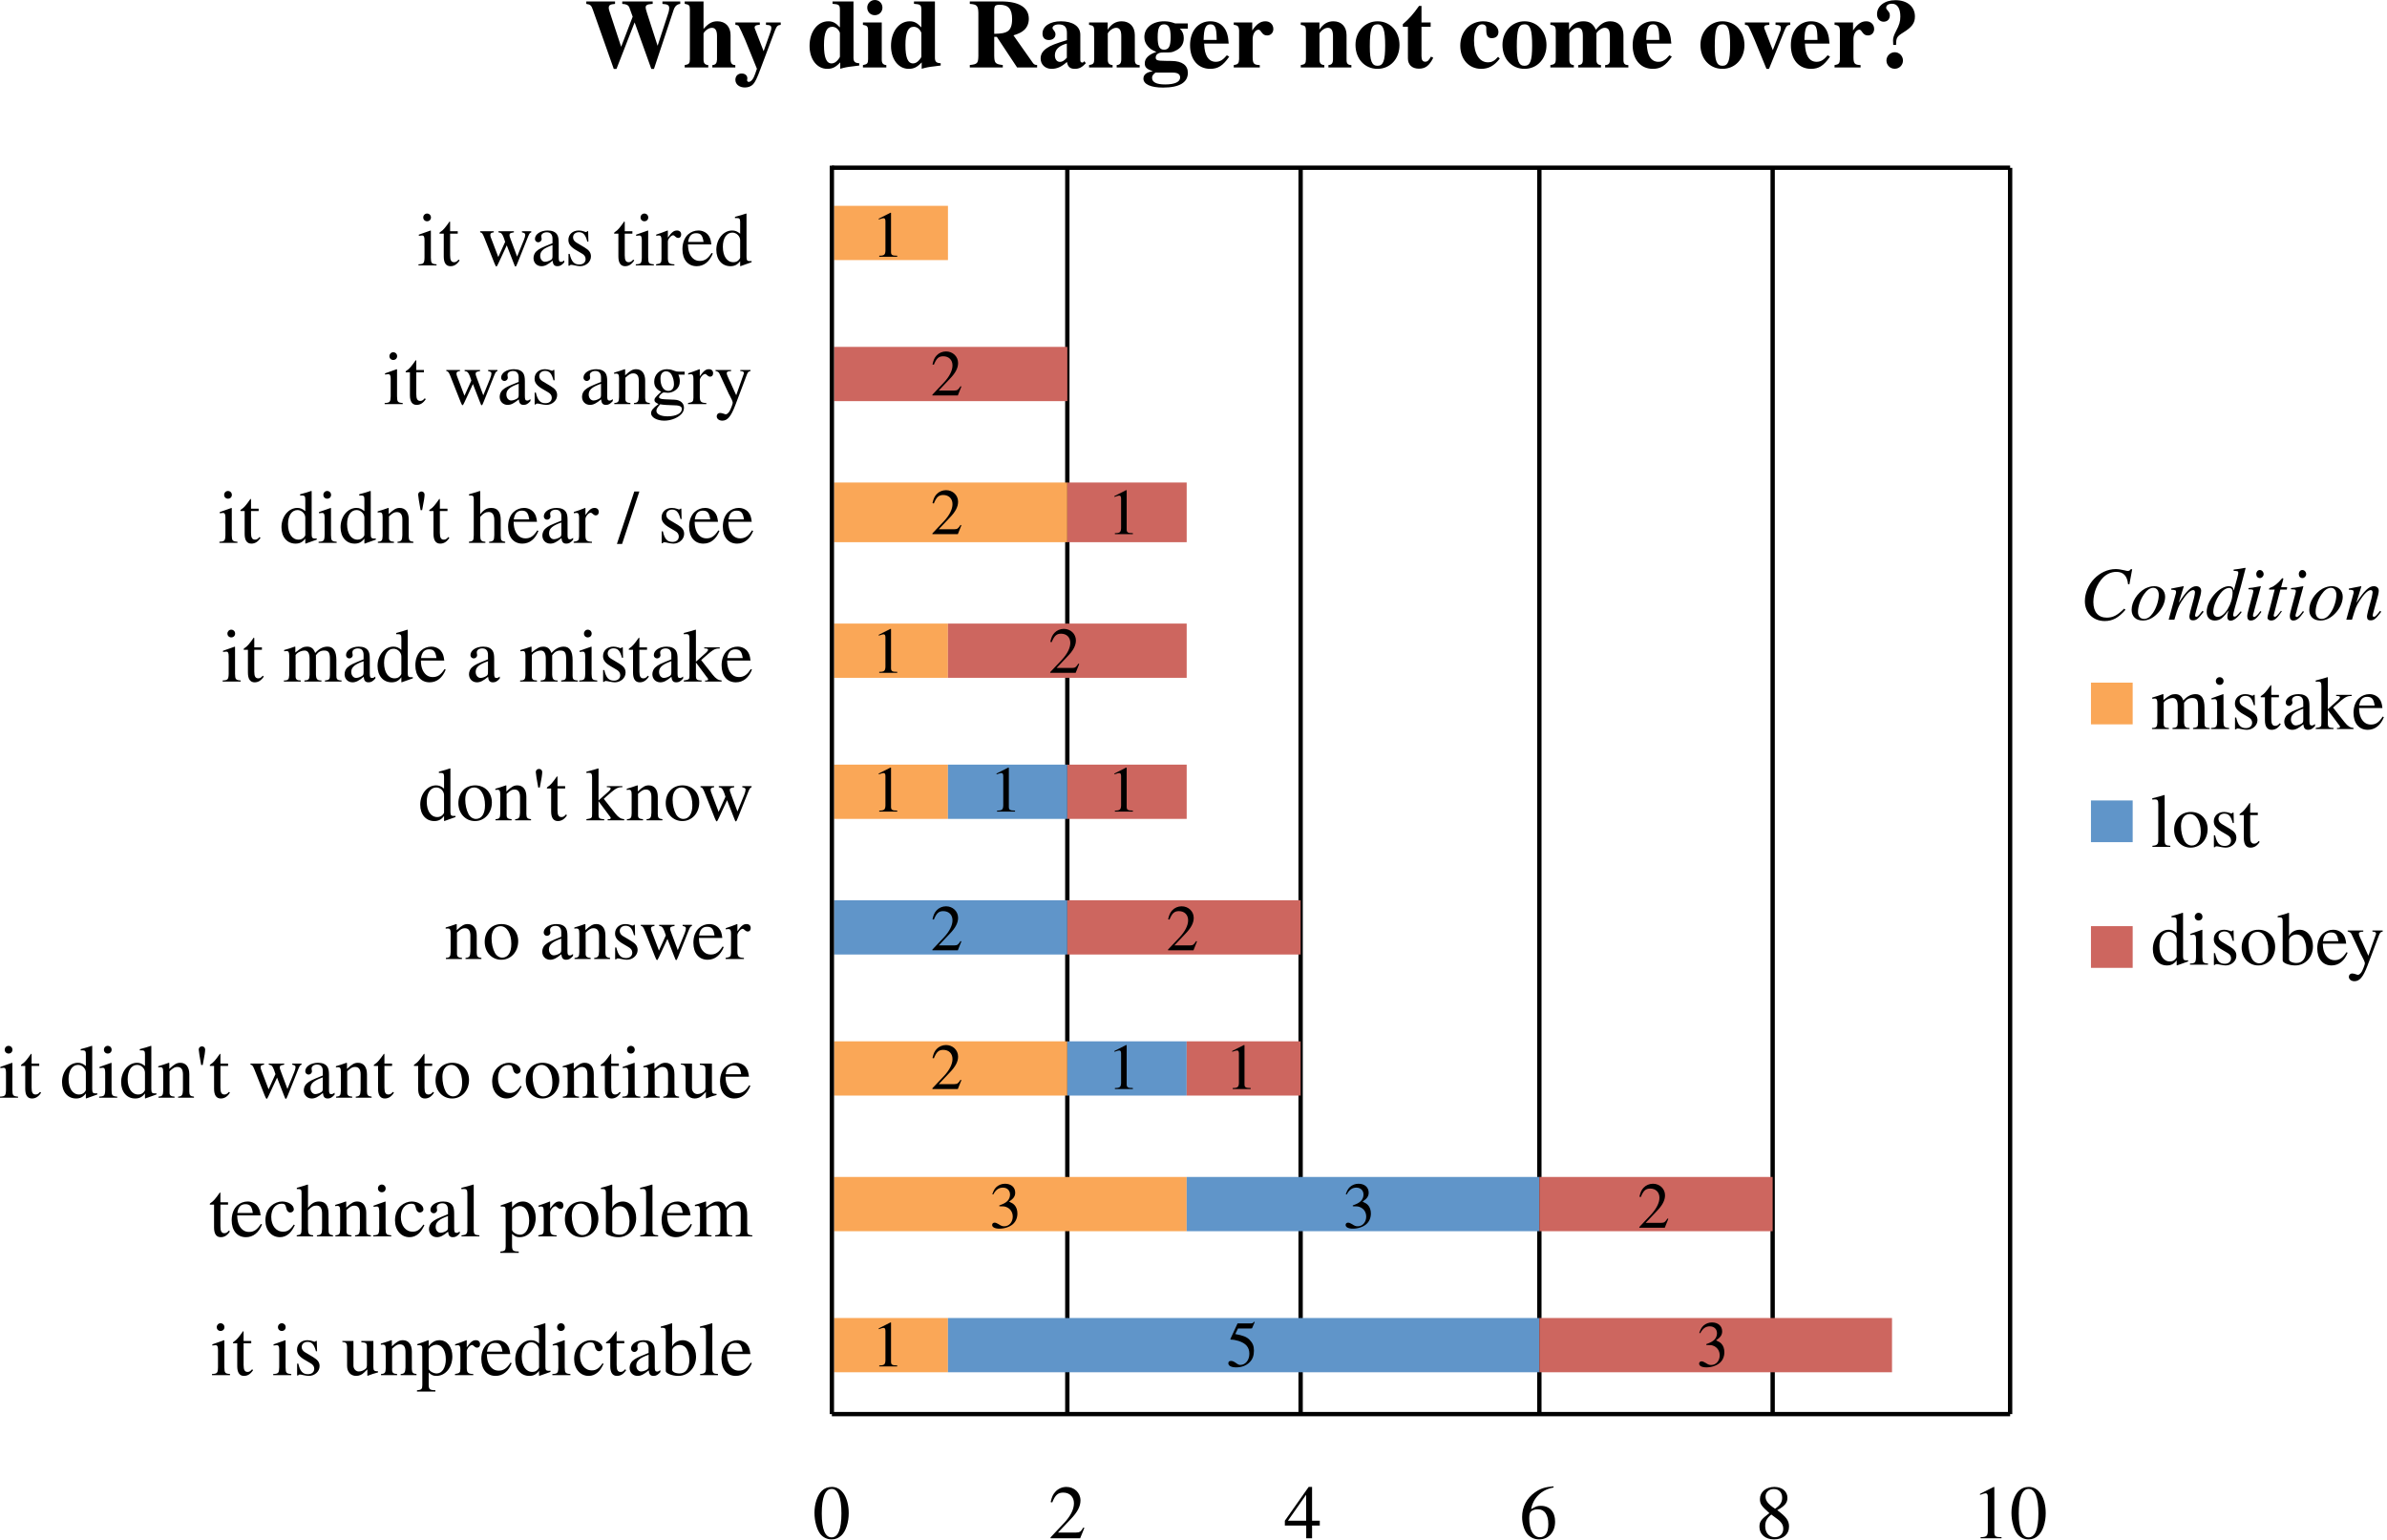
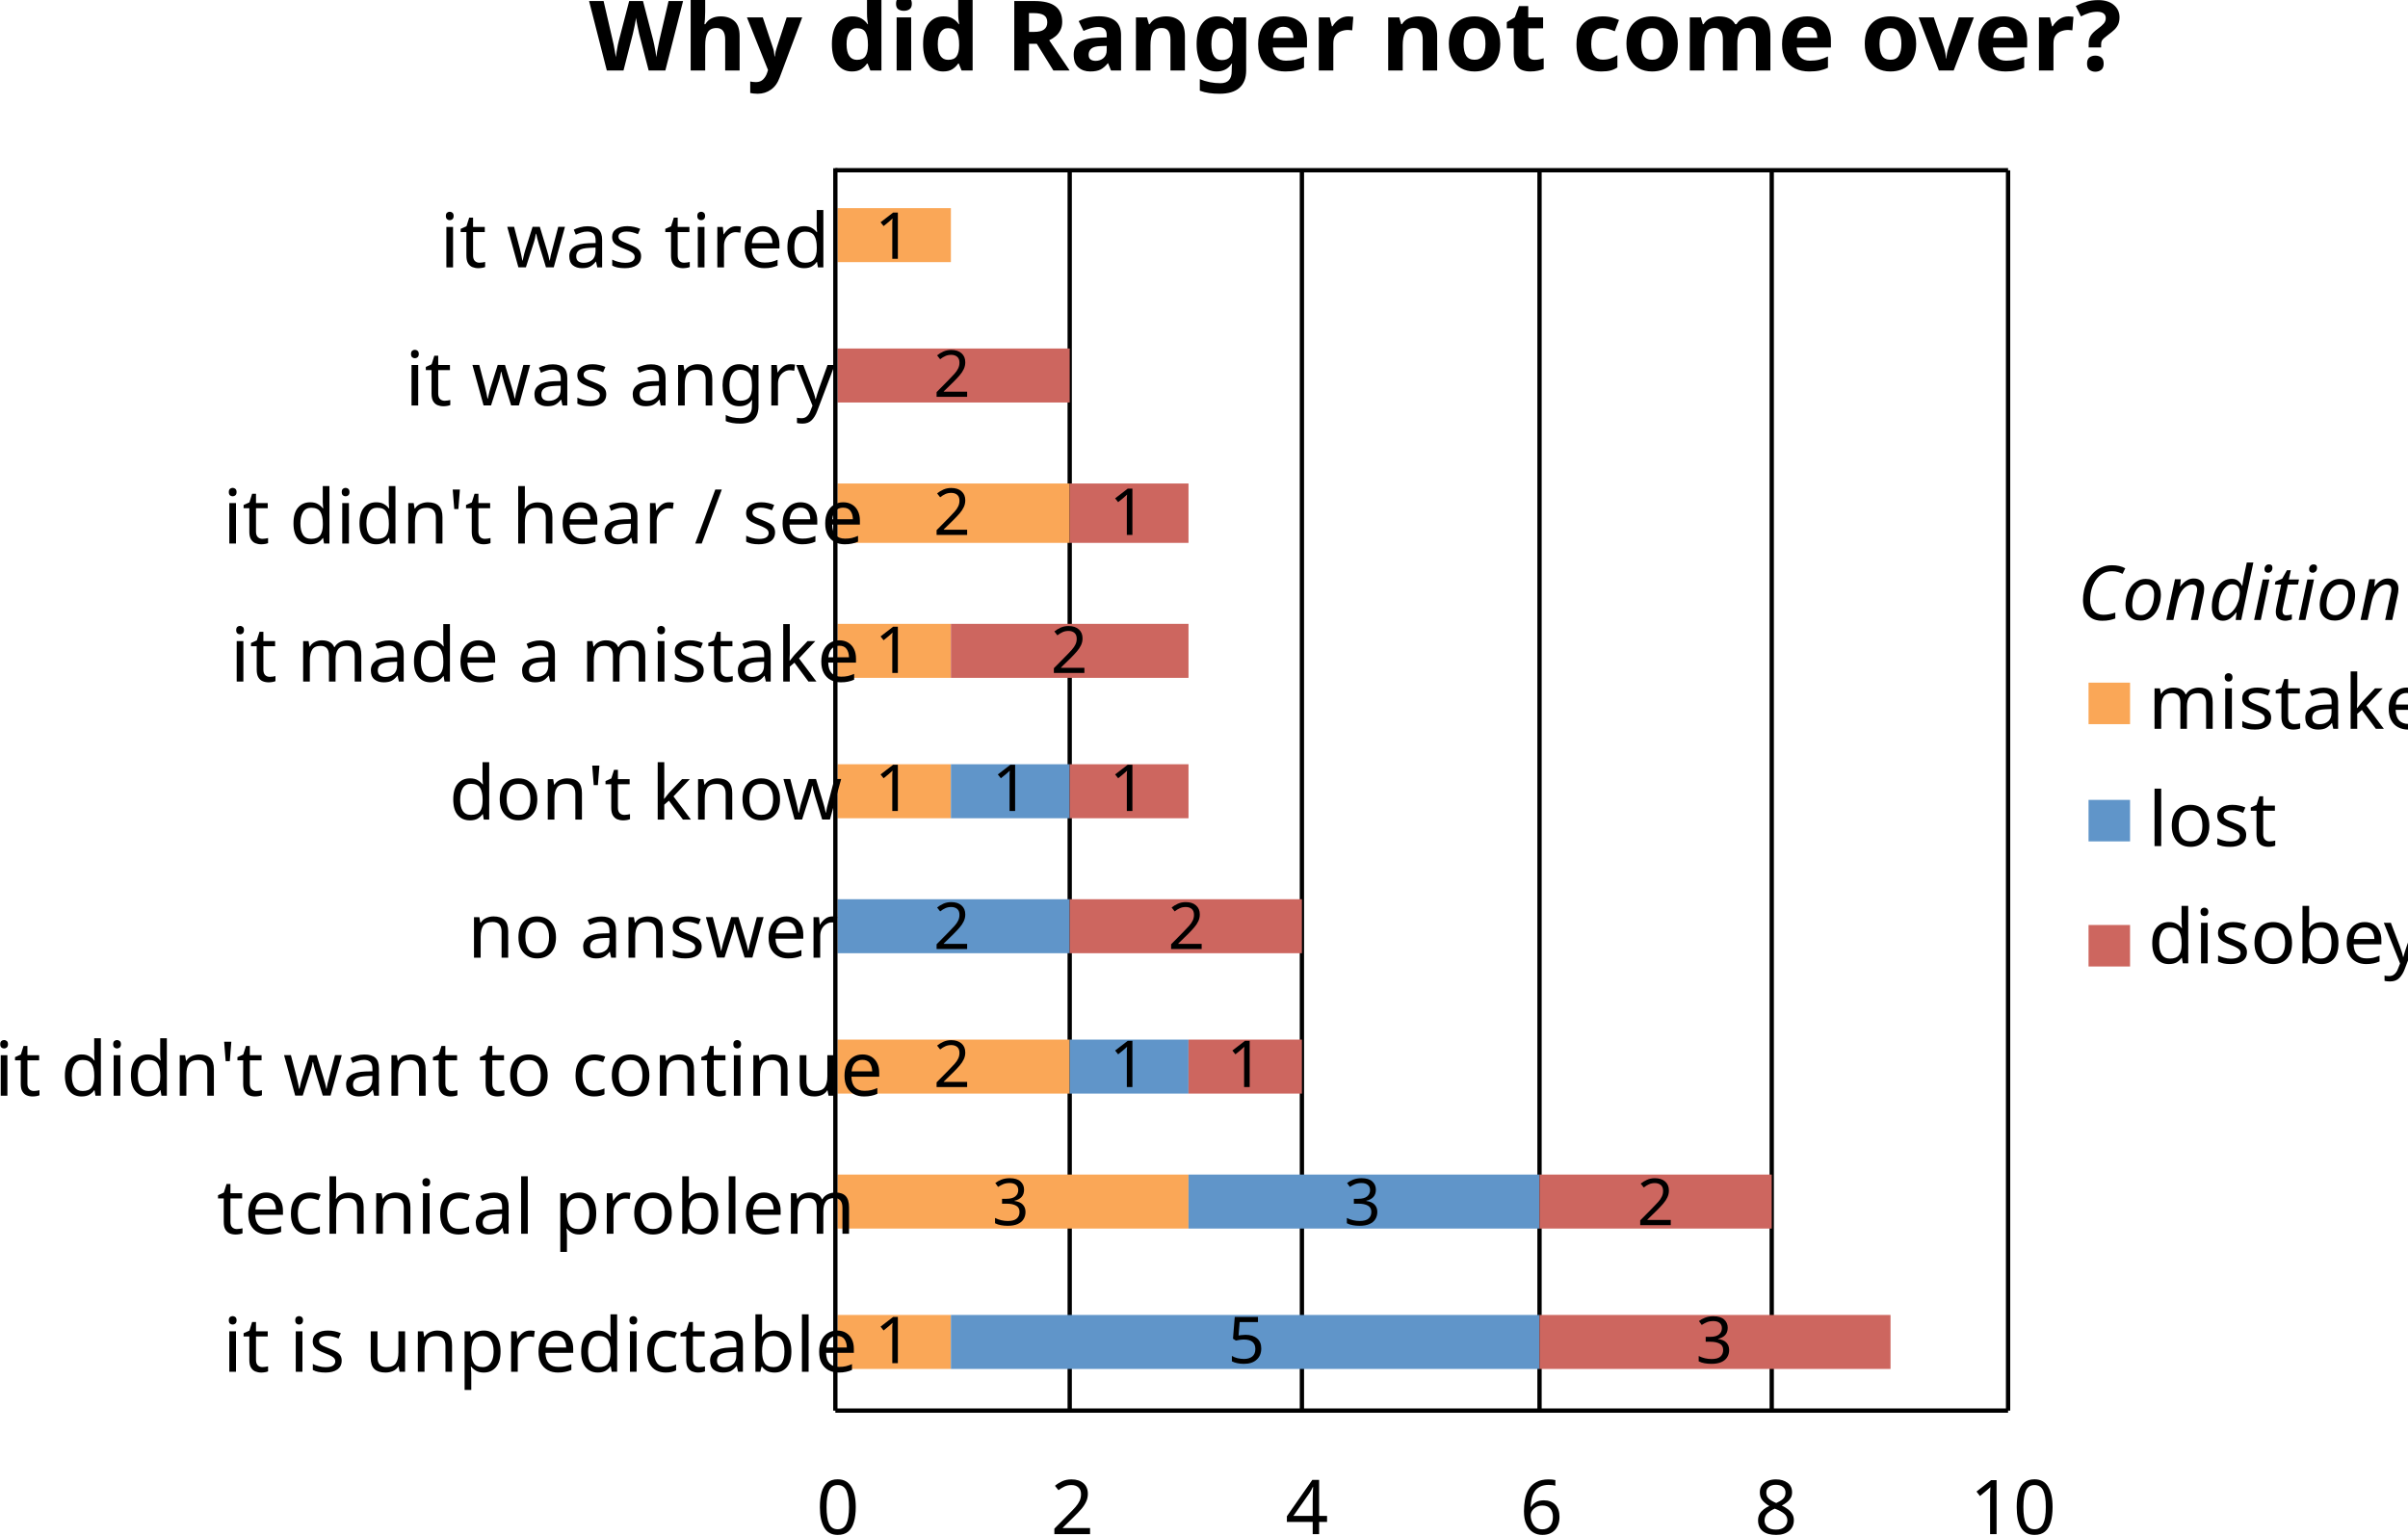
- <svg xmlns="http://www.w3.org/2000/svg" id="svg2" version="1.1" width="549.938" height="354.668" xml:space="preserve">
+ <svg xmlns="http://www.w3.org/2000/svg" id="svg2" version="1.1" width="557.39" height="355.398" xml:space="preserve">
  <defs id="defs6">
    <clipPath clipPathUnits="userSpaceOnUse" id="clipPath18">
      <path d="M 0,0 480,0 480,310 0,310 0,0 Z" id="path20" />
    </clipPath>
    <clipPath clipPathUnits="userSpaceOnUse" id="clipPath30">
      <path d="m 1,1 477,0 0,309 -477,0 0,-309 z" id="path32" />
    </clipPath>
    <clipPath clipPathUnits="userSpaceOnUse" id="clipPath40">
      <path d="m 1,1 477,0 0,309 -477,0 0,-309 z" id="path42" />
    </clipPath>
    <clipPath clipPathUnits="userSpaceOnUse" id="clipPath52">
      <path d="m 165,33 218,0 0,231 -218,0 0,-231 z" id="path54" />
    </clipPath>
    <clipPath clipPathUnits="userSpaceOnUse" id="clipPath62">
      <path d="m 165,33 218,0 0,231 -218,0 0,-231 z" id="path64" />
    </clipPath>
    <clipPath clipPathUnits="userSpaceOnUse" id="clipPath72">
      <path d="m 165,33 218,0 0,231 -218,0 0,-231 z" id="path74" />
    </clipPath>
    <clipPath clipPathUnits="userSpaceOnUse" id="clipPath82">
      <path d="m 1,1 477,0 0,309 -477,0 0,-309 z" id="path84" />
    </clipPath>
    <clipPath clipPathUnits="userSpaceOnUse" id="clipPath94">
      <path d="m 1,1 477,0 0,309 -477,0 0,-309 z" id="path96" />
    </clipPath>
    <clipPath clipPathUnits="userSpaceOnUse" id="clipPath106">
      <path d="m 1,1 477,0 0,309 -477,0 0,-309 z" id="path108" />
    </clipPath>
    <clipPath clipPathUnits="userSpaceOnUse" id="clipPath120">
      <path d="m 1,1 477,0 0,309 -477,0 0,-309 z" id="path122" />
    </clipPath>
    <clipPath clipPathUnits="userSpaceOnUse" id="clipPath134">
      <path d="m 1,1 477,0 0,309 -477,0 0,-309 z" id="path136" />
    </clipPath>
    <clipPath clipPathUnits="userSpaceOnUse" id="clipPath148">
      <path d="m 1,1 477,0 0,309 -477,0 0,-309 z" id="path150" />
    </clipPath>
    <clipPath clipPathUnits="userSpaceOnUse" id="clipPath162">
      <path d="m 1,1 477,0 0,309 -477,0 0,-309 z" id="path164" />
    </clipPath>
    <clipPath clipPathUnits="userSpaceOnUse" id="clipPath176">
      <path d="m 1,1 477,0 0,309 -477,0 0,-309 z" id="path178" />
    </clipPath>
    <clipPath clipPathUnits="userSpaceOnUse" id="clipPath190">
      <path d="m 1,1 477,0 0,309 -477,0 0,-309 z" id="path192" />
    </clipPath>
    <clipPath clipPathUnits="userSpaceOnUse" id="clipPath204">
      <path d="m 1,1 477,0 0,309 -477,0 0,-309 z" id="path206" />
    </clipPath>
    <clipPath clipPathUnits="userSpaceOnUse" id="clipPath218">
      <path d="m 1,1 477,0 0,309 -477,0 0,-309 z" id="path220" />
    </clipPath>
    <clipPath clipPathUnits="userSpaceOnUse" id="clipPath232">
      <path d="m 1,1 477,0 0,309 -477,0 0,-309 z" id="path234" />
    </clipPath>
    <clipPath clipPathUnits="userSpaceOnUse" id="clipPath246">
      <path d="m 1,1 477,0 0,309 -477,0 0,-309 z" id="path248" />
    </clipPath>
    <clipPath clipPathUnits="userSpaceOnUse" id="clipPath260">
      <path d="m 1,1 477,0 0,309 -477,0 0,-309 z" id="path262" />
    </clipPath>
    <clipPath clipPathUnits="userSpaceOnUse" id="clipPath274">
      <path d="m 1,1 477,0 0,309 -477,0 0,-309 z" id="path276" />
    </clipPath>
    <clipPath clipPathUnits="userSpaceOnUse" id="clipPath288">
      <path d="m 1,1 477,0 0,309 -477,0 0,-309 z" id="path290" />
    </clipPath>
    <clipPath clipPathUnits="userSpaceOnUse" id="clipPath302">
      <path d="m 1,1 477,0 0,309 -477,0 0,-309 z" id="path304" />
    </clipPath>
    <clipPath clipPathUnits="userSpaceOnUse" id="clipPath316">
      <path d="m 1,1 477,0 0,309 -477,0 0,-309 z" id="path318" />
    </clipPath>
    <clipPath clipPathUnits="userSpaceOnUse" id="clipPath330">
      <path d="m 1,1 477,0 0,309 -477,0 0,-309 z" id="path332" />
    </clipPath>
    <clipPath clipPathUnits="userSpaceOnUse" id="clipPath344">
      <path d="m 1,1 477,0 0,309 -477,0 0,-309 z" id="path346" />
    </clipPath>
    <clipPath clipPathUnits="userSpaceOnUse" id="clipPath358">
      <path d="m 1,1 477,0 0,309 -477,0 0,-309 z" id="path360" />
    </clipPath>
    <clipPath clipPathUnits="userSpaceOnUse" id="clipPath372">
      <path d="m 1,1 477,0 0,309 -477,0 0,-309 z" id="path374" />
    </clipPath>
    <clipPath clipPathUnits="userSpaceOnUse" id="clipPath386">
      <path d="m 1,1 477,0 0,309 -477,0 0,-309 z" id="path388" />
    </clipPath>
    <clipPath clipPathUnits="userSpaceOnUse" id="clipPath400">
      <path d="m 1,1 477,0 0,309 -477,0 0,-309 z" id="path402" />
    </clipPath>
    <clipPath clipPathUnits="userSpaceOnUse" id="clipPath414">
      <path d="m 1,1 477,0 0,309 -477,0 0,-309 z" id="path416" />
    </clipPath>
    <clipPath clipPathUnits="userSpaceOnUse" id="clipPath428">
      <path d="m 1,1 477,0 0,309 -477,0 0,-309 z" id="path430" />
    </clipPath>
    <clipPath clipPathUnits="userSpaceOnUse" id="clipPath442">
      <path d="m 1,1 477,0 0,309 -477,0 0,-309 z" id="path444" />
    </clipPath>
    <clipPath clipPathUnits="userSpaceOnUse" id="clipPath456">
      <path d="m 1,1 477,0 0,309 -477,0 0,-309 z" id="path458" />
    </clipPath>
    <clipPath clipPathUnits="userSpaceOnUse" id="clipPath470">
      <path d="m 1,1 477,0 0,309 -477,0 0,-309 z" id="path472" />
    </clipPath>
    <clipPath clipPathUnits="userSpaceOnUse" id="clipPath484">
      <path d="m 1,1 477,0 0,309 -477,0 0,-309 z" id="path486" />
    </clipPath>
    <clipPath clipPathUnits="userSpaceOnUse" id="clipPath498">
      <path d="m 1,1 477,0 0,309 -477,0 0,-309 z" id="path500" />
    </clipPath>
    <clipPath clipPathUnits="userSpaceOnUse" id="clipPath512">
      <path d="m 1,1 477,0 0,309 -477,0 0,-309 z" id="path514" />
    </clipPath>
    <clipPath clipPathUnits="userSpaceOnUse" id="clipPath526">
      <path d="m 1,1 477,0 0,309 -477,0 0,-309 z" id="path528" />
    </clipPath>
    <clipPath clipPathUnits="userSpaceOnUse" id="clipPath540">
      <path d="m 1,1 477,0 0,309 -477,0 0,-309 z" id="path542" />
    </clipPath>
    <clipPath clipPathUnits="userSpaceOnUse" id="clipPath554">
      <path d="m 1,1 477,0 0,309 -477,0 0,-309 z" id="path556" />
    </clipPath>
    <clipPath clipPathUnits="userSpaceOnUse" id="clipPath568">
      <path d="m 1,1 477,0 0,309 -477,0 0,-309 z" id="path570" />
    </clipPath>
    <clipPath clipPathUnits="userSpaceOnUse" id="clipPath582">
      <path d="m 1,1 477,0 0,309 -477,0 0,-309 z" id="path584" />
    </clipPath>
    <clipPath clipPathUnits="userSpaceOnUse" id="clipPath596">
      <path d="m 1,1 477,0 0,309 -477,0 0,-309 z" id="path598" />
    </clipPath>
    <clipPath clipPathUnits="userSpaceOnUse" id="clipPath610">
      <path d="m 1,1 477,0 0,309 -477,0 0,-309 z" id="path612" />
    </clipPath>
    <clipPath clipPathUnits="userSpaceOnUse" id="clipPath620">
      <path d="m 1,1 477,0 0,309 -477,0 0,-309 z" id="path622" />
    </clipPath>
    <clipPath clipPathUnits="userSpaceOnUse" id="clipPath634">
      <path d="m 1,1 477,0 0,309 -477,0 0,-309 z" id="path636" />
    </clipPath>
    <clipPath clipPathUnits="userSpaceOnUse" id="clipPath644">
      <path d="m 1,1 477,0 0,309 -477,0 0,-309 z" id="path646" />
    </clipPath>
    <clipPath clipPathUnits="userSpaceOnUse" id="clipPath658">
      <path d="m 1,1 477,0 0,309 -477,0 0,-309 z" id="path660" />
    </clipPath>
    <clipPath clipPathUnits="userSpaceOnUse" id="clipPath668">
      <path d="m 1,1 477,0 0,309 -477,0 0,-309 z" id="path670" />
    </clipPath>
    <clipPath clipPathUnits="userSpaceOnUse" id="clipPath682">
      <path d="M 0,0 480,0 480,310 0,310 0,0 Z" id="path684" />
    </clipPath>
  </defs>
-   <g id="g10" transform="matrix(1.25,0,0,-1.25,-15.60057,367.6725)">
+   <g id="g10" transform="matrix(1.25,0,0,-1.25,-13.89153,368.4375)">
    <g id="g12" />
-     <path id="path46" style="fill:none;stroke:#000000;stroke-width:0.8;stroke-linecap:butt;stroke-linejoin:round;stroke-miterlimit:10;stroke-opacity:1;stroke-dasharray:none" d="m 209.2,263.2 0,-229.713 m 43,229.713 0,-229.713 m 44,229.713 0,-229.713 m 43,229.713 0,-229.713 m 43.766,229.713 0,-229.713" />
+     <path id="path46" style="fill:none;stroke:#000000;stroke-width:0.8;stroke-linecap:butt;stroke-linejoin:round;stroke-miterlimit:10;stroke-dasharray:none;stroke-opacity:1" d="m 209.2,263.2 0,-229.713 m 43,229.713 0,-229.713 m 44,229.713 0,-229.713 m 43,229.713 0,-229.713 m 43.766,229.713 0,-229.713" />
    <path d="m 187.2,41.2 -21,0 0,10 21,0 0,-10 z m 44,26 -65,0 0,10 65,0 0,-10 z m -22,25 -43,0 0,10 43,0 0,-10 z m -22,51 -21,0 0,10 21,0 0,-10 z m 0,26 -21,0 0,10 21,0 0,-10 z m 22,25 -43,0 0,11 43,0 0,-11 z m -22,52 -21,0 0,10 21,0 0,-10 z" style="fill:#faa757;fill-opacity:1;fill-rule:nonzero;stroke:none" id="path56" />
    <path d="m 296.2,41.2 -109,0 0,10 109,0 0,-10 z m 0,26 -65,0 0,10 65,0 0,-10 z m -65,25 -22,0 0,10 22,0 0,-10 z m -22,26 -43,0 0,10 43,0 0,-10 z m 0,25 -22,0 0,10 22,0 0,-10 z" style="fill:#6095c9;fill-opacity:1;fill-rule:nonzero;stroke:none" id="path66" />
    <g id="g68">
      <g id="g70" clip-path="url(#clipPath72)">
        <path d="m 361.2,41.2 -65,0 0,10 65,0 0,-10 z m -22,26 -43,0 0,10 43,0 0,-10 z m -87,25 -21,0 0,10 21,0 0,-10 z m 0,26 -43,0 0,10 43,0 0,-10 z m -21,25 -22,0 0,10 22,0 0,-10 z m 0,26 -44,0 0,10 44,0 0,-10 z m 0,25 -22,0 0,11 22,0 0,-11 z m -22,26 -43,0 0,10 43,0 0,-10 z" style="fill:#cd665f;fill-opacity:1;fill-rule:nonzero;stroke:none" id="path76" />
      </g>
    </g>
-     <path id="path88" style="fill:none;stroke:#000000;stroke-width:0.8;stroke-linecap:butt;stroke-linejoin:round;stroke-miterlimit:10;stroke-opacity:1;stroke-dasharray:none" d="m 165.803,33.487 217.163,-8e-5" />
-     <path id="path100" style="fill:none;stroke:#000000;stroke-width:0.8;stroke-linecap:butt;stroke-linejoin:round;stroke-miterlimit:10;stroke-opacity:1;stroke-dasharray:none" d="m 165.803,33.487 8e-5,230.113" />
-     <text id="text112" style="font-size:12px;font-variant:normal;font-weight:normal;writing-mode:lr-tb;fill:#000000;fill-opacity:1;fill-rule:nonzero;stroke:none;font-family:Nimbus Roman No9 L;-inkscape-font-specification:Nimbus Roman No9 L" transform="scale(1,-1)" x="173.113" y="-42.271">
+     <path id="path88" style="fill:none;stroke:#000000;stroke-width:0.8;stroke-linecap:butt;stroke-linejoin:round;stroke-miterlimit:10;stroke-dasharray:none;stroke-opacity:1" d="m 165.803,33.487 217.163,-8e-5" />
+     <path id="path100" style="fill:none;stroke:#000000;stroke-width:0.8;stroke-linecap:butt;stroke-linejoin:round;stroke-miterlimit:10;stroke-dasharray:none;stroke-opacity:1" d="m 165.803,33.487 8e-5,230.113" />
+     <text id="text112" style="font-variant:normal;font-weight:normal;font-size:12px;font-family:FlamaBook;-inkscape-font-specification:FlamaBook;writing-mode:lr-tb;fill:#000000;fill-opacity:1;fill-rule:nonzero;stroke:none" transform="scale(1,-1)" x="173.113" y="-42.271">
      <tspan id="tspan114" y="-42.271" x="173.113">1 </tspan>
    </text>
-     <text id="text126" style="font-size:12px;font-variant:normal;font-weight:normal;writing-mode:lr-tb;fill:#000000;fill-opacity:1;fill-rule:nonzero;stroke:none;font-family:Nimbus Roman No9 L;-inkscape-font-specification:Nimbus Roman No9 L" transform="scale(1,-1)" x="194.829" y="-67.839">
+     <text id="text126" style="font-variant:normal;font-weight:normal;font-size:12px;font-family:FlamaBook;-inkscape-font-specification:FlamaBook;writing-mode:lr-tb;fill:#000000;fill-opacity:1;fill-rule:nonzero;stroke:none" transform="scale(1,-1)" x="194.829" y="-67.839">
      <tspan id="tspan128" y="-67.839" x="194.829">3 </tspan>
    </text>
-     <text id="text140" style="font-size:12px;font-variant:normal;font-weight:normal;writing-mode:lr-tb;fill:#000000;fill-opacity:1;fill-rule:nonzero;stroke:none;font-family:Nimbus Roman No9 L;-inkscape-font-specification:Nimbus Roman No9 L" transform="scale(1,-1)" x="183.971" y="-93.407">
+     <text id="text140" style="font-variant:normal;font-weight:normal;font-size:12px;font-family:FlamaBook;-inkscape-font-specification:FlamaBook;writing-mode:lr-tb;fill:#000000;fill-opacity:1;fill-rule:nonzero;stroke:none" transform="scale(1,-1)" x="183.971" y="-93.407">
      <tspan id="tspan142" y="-93.407" x="183.971">2 </tspan>
    </text>
-     <text id="text154" style="font-size:12px;font-variant:normal;font-weight:normal;writing-mode:lr-tb;fill:#000000;fill-opacity:1;fill-rule:nonzero;stroke:none;font-family:Nimbus Roman No9 L;-inkscape-font-specification:Nimbus Roman No9 L" transform="scale(1,-1)" x="173.113" y="-144.543">
+     <text id="text154" style="font-variant:normal;font-weight:normal;font-size:12px;font-family:FlamaBook;-inkscape-font-specification:FlamaBook;writing-mode:lr-tb;fill:#000000;fill-opacity:1;fill-rule:nonzero;stroke:none" transform="scale(1,-1)" x="173.113" y="-144.543">
      <tspan id="tspan156" y="-144.543" x="173.113">1 </tspan>
    </text>
-     <text id="text168" style="font-size:12px;font-variant:normal;font-weight:normal;writing-mode:lr-tb;fill:#000000;fill-opacity:1;fill-rule:nonzero;stroke:none;font-family:Nimbus Roman No9 L;-inkscape-font-specification:Nimbus Roman No9 L" transform="scale(1,-1)" x="173.113" y="-170.111">
+     <text id="text168" style="font-variant:normal;font-weight:normal;font-size:12px;font-family:FlamaBook;-inkscape-font-specification:FlamaBook;writing-mode:lr-tb;fill:#000000;fill-opacity:1;fill-rule:nonzero;stroke:none" transform="scale(1,-1)" x="173.113" y="-170.111">
      <tspan id="tspan170" y="-170.111" x="173.113">1 </tspan>
    </text>
-     <text id="text182" style="font-size:12px;font-variant:normal;font-weight:normal;writing-mode:lr-tb;fill:#000000;fill-opacity:1;fill-rule:nonzero;stroke:none;font-family:Nimbus Roman No9 L;-inkscape-font-specification:Nimbus Roman No9 L" transform="scale(1,-1)" x="183.971" y="-195.68">
+     <text id="text182" style="font-variant:normal;font-weight:normal;font-size:12px;font-family:FlamaBook;-inkscape-font-specification:FlamaBook;writing-mode:lr-tb;fill:#000000;fill-opacity:1;fill-rule:nonzero;stroke:none" transform="scale(1,-1)" x="183.971" y="-195.68">
      <tspan id="tspan184" y="-195.68" x="183.971">2 </tspan>
    </text>
-     <text id="text196" style="font-size:12px;font-variant:normal;font-weight:normal;writing-mode:lr-tb;fill:#000000;fill-opacity:1;fill-rule:nonzero;stroke:none;font-family:Nimbus Roman No9 L;-inkscape-font-specification:Nimbus Roman No9 L" transform="scale(1,-1)" x="173.113" y="-246.816">
+     <text id="text196" style="font-variant:normal;font-weight:normal;font-size:12px;font-family:FlamaBook;-inkscape-font-specification:FlamaBook;writing-mode:lr-tb;fill:#000000;fill-opacity:1;fill-rule:nonzero;stroke:none" transform="scale(1,-1)" x="173.113" y="-246.816">
      <tspan id="tspan198" y="-246.816" x="173.113">1 </tspan>
    </text>
-     <text id="text210" style="font-size:12px;font-variant:normal;font-weight:normal;writing-mode:lr-tb;fill:#000000;fill-opacity:1;fill-rule:nonzero;stroke:none;font-family:Nimbus Roman No9 L;-inkscape-font-specification:Nimbus Roman No9 L" transform="scale(1,-1)" x="238.483" y="-42.271">
+     <text id="text210" style="font-variant:normal;font-weight:normal;font-size:12px;font-family:FlamaBook;-inkscape-font-specification:FlamaBook;writing-mode:lr-tb;fill:#000000;fill-opacity:1;fill-rule:nonzero;stroke:none" transform="scale(1,-1)" x="238.483" y="-42.271">
      <tspan id="tspan212" y="-42.271" x="238.483">5 </tspan>
    </text>
-     <text id="text224" style="font-size:12px;font-variant:normal;font-weight:normal;writing-mode:lr-tb;fill:#000000;fill-opacity:1;fill-rule:nonzero;stroke:none;font-family:Nimbus Roman No9 L;-inkscape-font-specification:Nimbus Roman No9 L" transform="scale(1,-1)" x="259.978" y="-67.839">
+     <text id="text224" style="font-variant:normal;font-weight:normal;font-size:12px;font-family:FlamaBook;-inkscape-font-specification:FlamaBook;writing-mode:lr-tb;fill:#000000;fill-opacity:1;fill-rule:nonzero;stroke:none" transform="scale(1,-1)" x="259.978" y="-67.839">
      <tspan id="tspan226" y="-67.839" x="259.978">3 </tspan>
    </text>
-     <text id="text238" style="font-size:12px;font-variant:normal;font-weight:normal;writing-mode:lr-tb;fill:#000000;fill-opacity:1;fill-rule:nonzero;stroke:none;font-family:Nimbus Roman No9 L;-inkscape-font-specification:Nimbus Roman No9 L" transform="scale(1,-1)" x="216.546" y="-93.407">
+     <text id="text238" style="font-variant:normal;font-weight:normal;font-size:12px;font-family:FlamaBook;-inkscape-font-specification:FlamaBook;writing-mode:lr-tb;fill:#000000;fill-opacity:1;fill-rule:nonzero;stroke:none" transform="scale(1,-1)" x="216.546" y="-93.407">
      <tspan id="tspan240" y="-93.407" x="216.546">1 </tspan>
    </text>
-     <text id="text252" style="font-size:12px;font-variant:normal;font-weight:normal;writing-mode:lr-tb;fill:#000000;fill-opacity:1;fill-rule:nonzero;stroke:none;font-family:Nimbus Roman No9 L;-inkscape-font-specification:Nimbus Roman No9 L" transform="scale(1,-1)" x="183.971" y="-118.975">
+     <text id="text252" style="font-variant:normal;font-weight:normal;font-size:12px;font-family:FlamaBook;-inkscape-font-specification:FlamaBook;writing-mode:lr-tb;fill:#000000;fill-opacity:1;fill-rule:nonzero;stroke:none" transform="scale(1,-1)" x="183.971" y="-118.975">
      <tspan id="tspan254" y="-118.975" x="183.971">2 </tspan>
    </text>
-     <text id="text266" style="font-size:12px;font-variant:normal;font-weight:normal;writing-mode:lr-tb;fill:#000000;fill-opacity:1;fill-rule:nonzero;stroke:none;font-family:Nimbus Roman No9 L;-inkscape-font-specification:Nimbus Roman No9 L" transform="scale(1,-1)" x="194.829" y="-144.543">
+     <text id="text266" style="font-variant:normal;font-weight:normal;font-size:12px;font-family:FlamaBook;-inkscape-font-specification:FlamaBook;writing-mode:lr-tb;fill:#000000;fill-opacity:1;fill-rule:nonzero;stroke:none" transform="scale(1,-1)" x="194.829" y="-144.543">
      <tspan id="tspan268" y="-144.543" x="194.829">1 </tspan>
    </text>
-     <text id="text280" style="font-size:12px;font-variant:normal;font-weight:normal;writing-mode:lr-tb;fill:#000000;fill-opacity:1;fill-rule:nonzero;stroke:none;font-family:Nimbus Roman No9 L;-inkscape-font-specification:Nimbus Roman No9 L" transform="scale(1,-1)" x="325.127" y="-42.271">
+     <text id="text280" style="font-variant:normal;font-weight:normal;font-size:12px;font-family:FlamaBook;-inkscape-font-specification:FlamaBook;writing-mode:lr-tb;fill:#000000;fill-opacity:1;fill-rule:nonzero;stroke:none" transform="scale(1,-1)" x="325.127" y="-42.271">
      <tspan id="tspan282" y="-42.271" x="325.127">3 </tspan>
    </text>
-     <text id="text294" style="font-size:12px;font-variant:normal;font-weight:normal;writing-mode:lr-tb;fill:#000000;fill-opacity:1;fill-rule:nonzero;stroke:none;font-family:Nimbus Roman No9 L;-inkscape-font-specification:Nimbus Roman No9 L" transform="scale(1,-1)" x="314.269" y="-67.839">
+     <text id="text294" style="font-variant:normal;font-weight:normal;font-size:12px;font-family:FlamaBook;-inkscape-font-specification:FlamaBook;writing-mode:lr-tb;fill:#000000;fill-opacity:1;fill-rule:nonzero;stroke:none" transform="scale(1,-1)" x="314.269" y="-67.839">
      <tspan id="tspan296" y="-67.839" x="314.269">2 </tspan>
    </text>
-     <text id="text308" style="font-size:12px;font-variant:normal;font-weight:normal;writing-mode:lr-tb;fill:#000000;fill-opacity:1;fill-rule:nonzero;stroke:none;font-family:Nimbus Roman No9 L;-inkscape-font-specification:Nimbus Roman No9 L" transform="scale(1,-1)" x="238.262" y="-93.407">
+     <text id="text308" style="font-variant:normal;font-weight:normal;font-size:12px;font-family:FlamaBook;-inkscape-font-specification:FlamaBook;writing-mode:lr-tb;fill:#000000;fill-opacity:1;fill-rule:nonzero;stroke:none" transform="scale(1,-1)" x="238.262" y="-93.407">
      <tspan id="tspan310" y="-93.407" x="238.262">1 </tspan>
    </text>
-     <text id="text322" style="font-size:12px;font-variant:normal;font-weight:normal;writing-mode:lr-tb;fill:#000000;fill-opacity:1;fill-rule:nonzero;stroke:none;font-family:Nimbus Roman No9 L;-inkscape-font-specification:Nimbus Roman No9 L" transform="scale(1,-1)" x="227.404" y="-118.975">
+     <text id="text322" style="font-variant:normal;font-weight:normal;font-size:12px;font-family:FlamaBook;-inkscape-font-specification:FlamaBook;writing-mode:lr-tb;fill:#000000;fill-opacity:1;fill-rule:nonzero;stroke:none" transform="scale(1,-1)" x="227.404" y="-118.975">
      <tspan id="tspan324" y="-118.975" x="227.404">2 </tspan>
    </text>
-     <text id="text336" style="font-size:12px;font-variant:normal;font-weight:normal;writing-mode:lr-tb;fill:#000000;fill-opacity:1;fill-rule:nonzero;stroke:none;font-family:Nimbus Roman No9 L;-inkscape-font-specification:Nimbus Roman No9 L" transform="scale(1,-1)" x="216.546" y="-144.543">
+     <text id="text336" style="font-variant:normal;font-weight:normal;font-size:12px;font-family:FlamaBook;-inkscape-font-specification:FlamaBook;writing-mode:lr-tb;fill:#000000;fill-opacity:1;fill-rule:nonzero;stroke:none" transform="scale(1,-1)" x="216.546" y="-144.543">
      <tspan id="tspan338" y="-144.543" x="216.546">1 </tspan>
    </text>
-     <text id="text350" style="font-size:12px;font-variant:normal;font-weight:normal;writing-mode:lr-tb;fill:#000000;fill-opacity:1;fill-rule:nonzero;stroke:none;font-family:Nimbus Roman No9 L;-inkscape-font-specification:Nimbus Roman No9 L" transform="scale(1,-1)" x="205.688" y="-170.111">
+     <text id="text350" style="font-variant:normal;font-weight:normal;font-size:12px;font-family:FlamaBook;-inkscape-font-specification:FlamaBook;writing-mode:lr-tb;fill:#000000;fill-opacity:1;fill-rule:nonzero;stroke:none" transform="scale(1,-1)" x="205.688" y="-170.111">
      <tspan id="tspan352" y="-170.111" x="205.688">2 </tspan>
    </text>
-     <text id="text364" style="font-size:12px;font-variant:normal;font-weight:normal;writing-mode:lr-tb;fill:#000000;fill-opacity:1;fill-rule:nonzero;stroke:none;font-family:Nimbus Roman No9 L;-inkscape-font-specification:Nimbus Roman No9 L" transform="scale(1,-1)" x="216.546" y="-195.68">
+     <text id="text364" style="font-variant:normal;font-weight:normal;font-size:12px;font-family:FlamaBook;-inkscape-font-specification:FlamaBook;writing-mode:lr-tb;fill:#000000;fill-opacity:1;fill-rule:nonzero;stroke:none" transform="scale(1,-1)" x="216.546" y="-195.68">
      <tspan id="tspan366" y="-195.68" x="216.546">1 </tspan>
    </text>
-     <text id="text378" style="font-size:12px;font-variant:normal;font-weight:normal;writing-mode:lr-tb;fill:#000000;fill-opacity:1;fill-rule:nonzero;stroke:none;font-family:Nimbus Roman No9 L;-inkscape-font-specification:Nimbus Roman No9 L" transform="scale(1,-1)" x="183.971" y="-221.248">
+     <text id="text378" style="font-variant:normal;font-weight:normal;font-size:12px;font-family:FlamaBook;-inkscape-font-specification:FlamaBook;writing-mode:lr-tb;fill:#000000;fill-opacity:1;fill-rule:nonzero;stroke:none" transform="scale(1,-1)" x="183.971" y="-221.248">
      <tspan id="tspan380" y="-221.248" x="183.971">2 </tspan>
    </text>
-     <text id="text392" style="font-size:14px;font-variant:normal;font-weight:normal;writing-mode:lr-tb;fill:#000000;fill-opacity:1;fill-rule:nonzero;stroke:none;font-family:Nimbus Roman No9 L;-inkscape-font-specification:Nimbus Roman No9 L" transform="scale(1,-1)" x="162.255" y="-10.6">
+     <text id="text392" style="font-variant:normal;font-weight:normal;font-size:14px;font-family:FlamaBook;-inkscape-font-specification:FlamaBook;writing-mode:lr-tb;fill:#000000;fill-opacity:1;fill-rule:nonzero;stroke:none" transform="scale(1,-1)" x="162.255" y="-10.6">
      <tspan id="tspan394" y="-10.6" x="162.255">0 </tspan>
    </text>
-     <text id="text406" style="font-size:14px;font-variant:normal;font-weight:normal;writing-mode:lr-tb;fill:#000000;fill-opacity:1;fill-rule:nonzero;stroke:none;font-family:Nimbus Roman No9 L;-inkscape-font-specification:Nimbus Roman No9 L" transform="scale(1,-1)" x="205.688" y="-10.6">
+     <text id="text406" style="font-variant:normal;font-weight:normal;font-size:14px;font-family:FlamaBook;-inkscape-font-specification:FlamaBook;writing-mode:lr-tb;fill:#000000;fill-opacity:1;fill-rule:nonzero;stroke:none" transform="scale(1,-1)" x="205.688" y="-10.6">
      <tspan id="tspan408" y="-10.6" x="205.688">2 </tspan>
    </text>
-     <text id="text420" style="font-size:14px;font-variant:normal;font-weight:normal;writing-mode:lr-tb;fill:#000000;fill-opacity:1;fill-rule:nonzero;stroke:none;font-family:Nimbus Roman No9 L;-inkscape-font-specification:Nimbus Roman No9 L" transform="scale(1,-1)" x="249.12" y="-10.6">
+     <text id="text420" style="font-variant:normal;font-weight:normal;font-size:14px;font-family:FlamaBook;-inkscape-font-specification:FlamaBook;writing-mode:lr-tb;fill:#000000;fill-opacity:1;fill-rule:nonzero;stroke:none" transform="scale(1,-1)" x="249.12" y="-10.6">
      <tspan id="tspan422" y="-10.6" x="249.12">4 </tspan>
    </text>
-     <text id="text434" style="font-size:14px;font-variant:normal;font-weight:normal;writing-mode:lr-tb;fill:#000000;fill-opacity:1;fill-rule:nonzero;stroke:none;font-family:Nimbus Roman No9 L;-inkscape-font-specification:Nimbus Roman No9 L" transform="scale(1,-1)" x="292.553" y="-10.6">
+     <text id="text434" style="font-variant:normal;font-weight:normal;font-size:14px;font-family:FlamaBook;-inkscape-font-specification:FlamaBook;writing-mode:lr-tb;fill:#000000;fill-opacity:1;fill-rule:nonzero;stroke:none" transform="scale(1,-1)" x="292.553" y="-10.6">
      <tspan id="tspan436" y="-10.6" x="292.553">6 </tspan>
    </text>
-     <text id="text448" style="font-size:14px;font-variant:normal;font-weight:normal;writing-mode:lr-tb;fill:#000000;fill-opacity:1;fill-rule:nonzero;stroke:none;font-family:Nimbus Roman No9 L;-inkscape-font-specification:Nimbus Roman No9 L" transform="scale(1,-1)" x="335.986" y="-10.6">
+     <text id="text448" style="font-variant:normal;font-weight:normal;font-size:14px;font-family:FlamaBook;-inkscape-font-specification:FlamaBook;writing-mode:lr-tb;fill:#000000;fill-opacity:1;fill-rule:nonzero;stroke:none" transform="scale(1,-1)" x="335.986" y="-10.6">
      <tspan id="tspan450" y="-10.6" x="335.986">8 </tspan>
    </text>
-     <text id="text462" style="font-size:14px;font-variant:normal;font-weight:normal;writing-mode:lr-tb;fill:#000000;fill-opacity:1;fill-rule:nonzero;stroke:none;font-family:Nimbus Roman No9 L;-inkscape-font-specification:Nimbus Roman No9 L" transform="scale(1,-1)" x="375.87" y="-10.6">
+     <text id="text462" style="font-variant:normal;font-weight:normal;font-size:14px;font-family:FlamaBook;-inkscape-font-specification:FlamaBook;writing-mode:lr-tb;fill:#000000;fill-opacity:1;fill-rule:nonzero;stroke:none" transform="scale(1,-1)" x="375.87" y="-10.6">
      <tspan id="tspan464" y="-10.6" x="375.87">10 </tspan>
    </text>
-     <text id="text476" style="font-size:14px;font-variant:normal;font-weight:normal;writing-mode:lr-tb;fill:#000000;fill-opacity:1;fill-rule:nonzero;stroke:none;font-family:Nimbus Roman No9 L;-inkscape-font-specification:Nimbus Roman No9 L" transform="scale(1,-1)" x="51.331" y="-40.671">
-       <tspan id="tspan478" y="-40.671" x="51.331">it is unpredictable </tspan>
-     </text>
-     <text id="text490" style="font-size:14px;font-variant:normal;font-weight:normal;writing-mode:lr-tb;fill:#000000;fill-opacity:1;fill-rule:nonzero;stroke:none;font-family:Nimbus Roman No9 L;-inkscape-font-specification:Nimbus Roman No9 L" transform="scale(1,-1)" x="50.948" y="-66.239">
-       <tspan id="tspan492" y="-66.239" x="50.948">technical problem </tspan>
-     </text>
-     <text id="text504" style="font-size:14px;font-variant:normal;font-weight:normal;writing-mode:lr-tb;fill:#000000;fill-opacity:1;fill-rule:nonzero;stroke:none;font-family:Nimbus Roman No9 L;-inkscape-font-specification:Nimbus Roman No9 L" transform="scale(1,-1)" x="12.256" y="-91.807">
-       <tspan id="tspan506" y="-91.807" x="12.256">it didn't want to continue </tspan>
-     </text>
-     <flowRoot transform="matrix(0.8,0,0,-0.8,4.989474,299.6421)" style="font-size:40px;font-style:normal;font-weight:normal;line-height:125%;letter-spacing:0px;word-spacing:0px;fill:#000000;fill-opacity:1;stroke:none;font-family:Sans" id="flowRoot5615" xml:space="preserve">
+     <text id="text476" style="font-variant:normal;font-weight:normal;font-size:14px;font-family:FlamaBook;-inkscape-font-specification:FlamaBook;writing-mode:lr-tb;fill:#000000;fill-opacity:1;fill-rule:nonzero;stroke:none" transform="scale(1,-1)" x="52.391" y="-40.671">
+       <tspan id="tspan478" y="-40.671" x="52.391">it is unpredictable </tspan>
+     </text>
+     <text id="text490" style="font-variant:normal;font-weight:normal;font-size:14px;font-family:FlamaBook;-inkscape-font-specification:FlamaBook;writing-mode:lr-tb;fill:#000000;fill-opacity:1;fill-rule:nonzero;stroke:none" transform="scale(1,-1)" x="51.27" y="-66.239">
+       <tspan id="tspan492" y="-66.239" x="51.27">technical problem </tspan>
+     </text>
+     <text id="text504" style="font-variant:normal;font-weight:normal;font-size:14px;font-family:FlamaBook;-inkscape-font-specification:FlamaBook;writing-mode:lr-tb;fill:#000000;fill-opacity:1;fill-rule:nonzero;stroke:none" transform="scale(1,-1)" x="10.063" y="-91.807">
+       <tspan id="tspan506" y="-91.807" x="10.063">it didn't want to continue </tspan>
+     </text>
+     <flowRoot transform="matrix(0.8,0,0,-0.8,4.989474,299.6421)" style="font-style:normal;font-weight:normal;font-size:40px;line-height:125%;font-family:Sans;letter-spacing:0px;word-spacing:0px;fill:#000000;fill-opacity:1;stroke:none" id="flowRoot5615" xml:space="preserve">
      <flowRegion id="flowRegion5617">
        <rect y="-46.525" x="-25.589" height="403.996" width="214.792" id="rect5619" />
      </flowRegion>
      <flowPara id="flowPara5621" />
    </flowRoot>
-     <text id="text518" style="font-size:14px;font-variant:normal;font-weight:normal;writing-mode:lr-tb;fill:#000000;fill-opacity:1;fill-rule:nonzero;stroke:none;font-family:Nimbus Roman No9 L;-inkscape-font-specification:Nimbus Roman No9 L" transform="scale(1,-1)" x="94.41" y="-117.375">
-       <tspan id="tspan520" y="-117.375" x="94.41">no answer </tspan>
-     </text>
-     <text id="text532" style="font-size:14px;font-variant:normal;font-weight:normal;writing-mode:lr-tb;fill:#000000;fill-opacity:1;fill-rule:nonzero;stroke:none;font-family:Nimbus Roman No9 L;-inkscape-font-specification:Nimbus Roman No9 L" transform="scale(1,-1)" x="89.557" y="-142.943">
-       <tspan id="tspan534" y="-142.943" x="89.557">don't know </tspan>
-     </text>
-     <text id="text546" style="font-size:14px;font-variant:normal;font-weight:normal;writing-mode:lr-tb;fill:#000000;fill-opacity:1;fill-rule:nonzero;stroke:none;font-family:Nimbus Roman No9 L;-inkscape-font-specification:Nimbus Roman No9 L" transform="scale(1,-1)" x="53.299" y="-168.511">
-       <tspan id="tspan548" y="-168.511" x="53.299">it made a mistake </tspan>
-     </text>
-     <text id="text560" style="font-size:14px;font-variant:normal;font-weight:normal;writing-mode:lr-tb;fill:#000000;fill-opacity:1;fill-rule:nonzero;stroke:none;font-family:Nimbus Roman No9 L;-inkscape-font-specification:Nimbus Roman No9 L" transform="scale(1,-1)" x="52.698" y="-194.079">
-       <tspan id="tspan562" y="-194.079" x="52.698">it didn't hear / see </tspan>
-     </text>
-     <text id="text574" style="font-size:14px;font-variant:normal;font-weight:normal;writing-mode:lr-tb;fill:#000000;fill-opacity:1;fill-rule:nonzero;stroke:none;font-family:Nimbus Roman No9 L;-inkscape-font-specification:Nimbus Roman No9 L" transform="scale(1,-1)" x="83.159" y="-219.648">
-       <tspan id="tspan576" y="-219.648" x="83.159">it was angry </tspan>
-     </text>
-     <text id="text588" style="font-size:14px;font-variant:normal;font-weight:normal;writing-mode:lr-tb;fill:#000000;fill-opacity:1;fill-rule:nonzero;stroke:none;font-family:Nimbus Roman No9 L;-inkscape-font-specification:Nimbus Roman No9 L" transform="scale(1,-1)" x="89.393" y="-245.216">
-       <tspan id="tspan590" y="-245.216" x="89.393">it was tired </tspan>
-     </text>
-     <text id="text602" style="font-size:18px;font-variant:normal;font-weight:bold;writing-mode:lr-tb;fill:#000000;fill-opacity:1;fill-rule:nonzero;stroke:none;font-family:Nimbus Roman No9 L;-inkscape-font-specification:Nimbus Roman No9 L-Bold" transform="scale(1,-1)" x="120.201" y="-281.7">
+     <text id="text518" style="font-variant:normal;font-weight:normal;font-size:14px;font-family:FlamaBook;-inkscape-font-specification:FlamaBook;writing-mode:lr-tb;fill:#000000;fill-opacity:1;fill-rule:nonzero;stroke:none" transform="scale(1,-1)" x="97.7" y="-117.375">
+       <tspan id="tspan520" y="-117.375" x="97.7">no answer </tspan>
+     </text>
+     <text id="text532" style="font-variant:normal;font-weight:normal;font-size:14px;font-family:FlamaBook;-inkscape-font-specification:FlamaBook;writing-mode:lr-tb;fill:#000000;fill-opacity:1;fill-rule:nonzero;stroke:none" transform="scale(1,-1)" x="94.282" y="-142.943">
+       <tspan id="tspan534" y="-142.943" x="94.282">don't know </tspan>
+     </text>
+     <text id="text546" style="font-variant:normal;font-weight:normal;font-size:14px;font-family:FlamaBook;-inkscape-font-specification:FlamaBook;writing-mode:lr-tb;fill:#000000;fill-opacity:1;fill-rule:nonzero;stroke:none" transform="scale(1,-1)" x="53.759" y="-168.511">
+       <tspan id="tspan548" y="-168.511" x="53.759">it made a mistake </tspan>
+     </text>
+     <text id="text560" style="font-variant:normal;font-weight:normal;font-size:14px;font-family:FlamaBook;-inkscape-font-specification:FlamaBook;writing-mode:lr-tb;fill:#000000;fill-opacity:1;fill-rule:nonzero;stroke:none" transform="scale(1,-1)" x="52.391" y="-194.079">
+       <tspan id="tspan562" y="-194.079" x="52.391">it didn't hear / see </tspan>
+     </text>
+     <text id="text574" style="font-variant:normal;font-weight:normal;font-size:14px;font-family:FlamaBook;-inkscape-font-specification:FlamaBook;writing-mode:lr-tb;fill:#000000;fill-opacity:1;fill-rule:nonzero;stroke:none" transform="scale(1,-1)" x="86.134" y="-219.648">
+       <tspan id="tspan576" y="-219.648" x="86.134">it was angry </tspan>
+     </text>
+     <text id="text588" style="font-variant:normal;font-weight:normal;font-size:14px;font-family:FlamaBook;-inkscape-font-specification:FlamaBook;writing-mode:lr-tb;fill:#000000;fill-opacity:1;fill-rule:nonzero;stroke:none" transform="scale(1,-1)" x="92.587" y="-245.216">
+       <tspan id="tspan590" y="-245.216" x="92.587">it was tired </tspan>
+     </text>
+     <text id="text602" style="font-variant:normal;font-weight:bold;font-size:18px;font-family:FlamaBook;-inkscape-font-specification:FlamaBook-Bold;writing-mode:lr-tb;fill:#000000;fill-opacity:1;fill-rule:nonzero;stroke:none" transform="scale(1,-1)" x="120.201" y="-281.7">
      <tspan id="tspan604" y="-281.7" x="120.201">Why did Ranger not come over?</tspan>
    </text>
    <g id="g6019" transform="translate(-11.2,0)">
      <path id="path614" style="fill:#faa757;fill-opacity:1;fill-rule:evenodd;stroke:none" d="m 409.068,168.312 7.688,0 0,-7.688 -7.688,0 0,7.688 z" />
-       <text y="-159.757" x="420.1" transform="scale(1,-1)" style="font-size:14px;font-variant:normal;font-weight:normal;writing-mode:lr-tb;fill:#000000;fill-opacity:1;fill-rule:nonzero;stroke:none;font-family:Nimbus Roman No9 L;-inkscape-font-specification:Nimbus Roman No9 L" id="text626">
+       <text y="-159.757" x="420.1" transform="scale(1,-1)" style="font-variant:normal;font-weight:normal;font-size:14px;font-family:FlamaBook;-inkscape-font-specification:FlamaBook;writing-mode:lr-tb;fill:#000000;fill-opacity:1;fill-rule:nonzero;stroke:none" id="text626">
        <tspan x="420.1" y="-159.757" id="tspan628">mistake </tspan>
      </text>
    </g>
    <g id="g6024" transform="translate(-11.2,4.053507)">
      <path id="path638" style="fill:#6095c9;fill-opacity:1;fill-rule:evenodd;stroke:none" d="m 409.068,142.544 7.688,0 0,-7.688 -7.688,0 0,7.688 z" />
-       <text y="-133.989" x="420.1" transform="scale(1,-1)" style="font-size:14px;font-variant:normal;font-weight:normal;writing-mode:lr-tb;fill:#000000;fill-opacity:1;fill-rule:nonzero;stroke:none;font-family:Nimbus Roman No9 L;-inkscape-font-specification:Nimbus Roman No9 L" id="text650">
+       <text y="-133.989" x="420.1" transform="scale(1,-1)" style="font-variant:normal;font-weight:normal;font-size:14px;font-family:FlamaBook;-inkscape-font-specification:FlamaBook;writing-mode:lr-tb;fill:#000000;fill-opacity:1;fill-rule:nonzero;stroke:none" id="text650">
        <tspan x="420.1" y="-133.989" id="tspan652">lost </tspan>
      </text>
    </g>
    <g id="g6029" transform="translate(-11.2,8.000004)">
      <path id="path662" style="fill:#cd665f;fill-opacity:1;fill-rule:evenodd;stroke:none" d="m 409.068,115.428 7.688,0 0,-7.688 -7.688,0 0,7.688 z" />
-       <text y="-108.328" x="420.1" transform="scale(1,-1)" style="font-size:14px;font-variant:normal;font-weight:normal;writing-mode:lr-tb;fill:#000000;fill-opacity:1;fill-rule:nonzero;stroke:none;font-family:Nimbus Roman No9 L;-inkscape-font-specification:Nimbus Roman No9 L" id="text674">
+       <text y="-108.328" x="420.1" transform="scale(1,-1)" style="font-variant:normal;font-weight:normal;font-size:14px;font-family:FlamaBook;-inkscape-font-specification:FlamaBook;writing-mode:lr-tb;fill:#000000;fill-opacity:1;fill-rule:nonzero;stroke:none" id="text674">
        <tspan x="420.1" y="-108.328" id="tspan676">disobey </tspan>
      </text>
    </g>
-     <path d="m 165.803,263.224 217.163,-8e-5" style="fill:none;stroke:#000000;stroke-width:0.8;stroke-linecap:butt;stroke-linejoin:round;stroke-miterlimit:10;stroke-opacity:1;stroke-dasharray:none" id="path4231" />
-     <text id="text4229" style="font-size:14px;font-variant:normal;font-weight:normal;writing-mode:lr-tb;fill:#000000;fill-opacity:1;fill-rule:nonzero;stroke:none;font-family:Nimbus Roman No9 L;-inkscape-font-specification:Nimbus Roman No9 L" x="395.824" y="-179.918" transform="scale(1,-1)">
+     <path d="m 165.803,263.224 217.163,-8e-5" style="fill:none;stroke:#000000;stroke-width:0.8;stroke-linecap:butt;stroke-linejoin:round;stroke-miterlimit:10;stroke-dasharray:none;stroke-opacity:1" id="path4231" />
+     <text id="text4229" style="font-variant:normal;font-weight:normal;font-size:14px;font-family:FlamaBook;-inkscape-font-specification:FlamaBook;writing-mode:lr-tb;fill:#000000;fill-opacity:1;fill-rule:nonzero;stroke:none" x="395.824" y="-179.918" transform="scale(1,-1)">
      <tspan id="tspan4231" y="-179.918" x="395.824" style="font-style:italic">Condition</tspan>
    </text>
  </g>
</svg>
